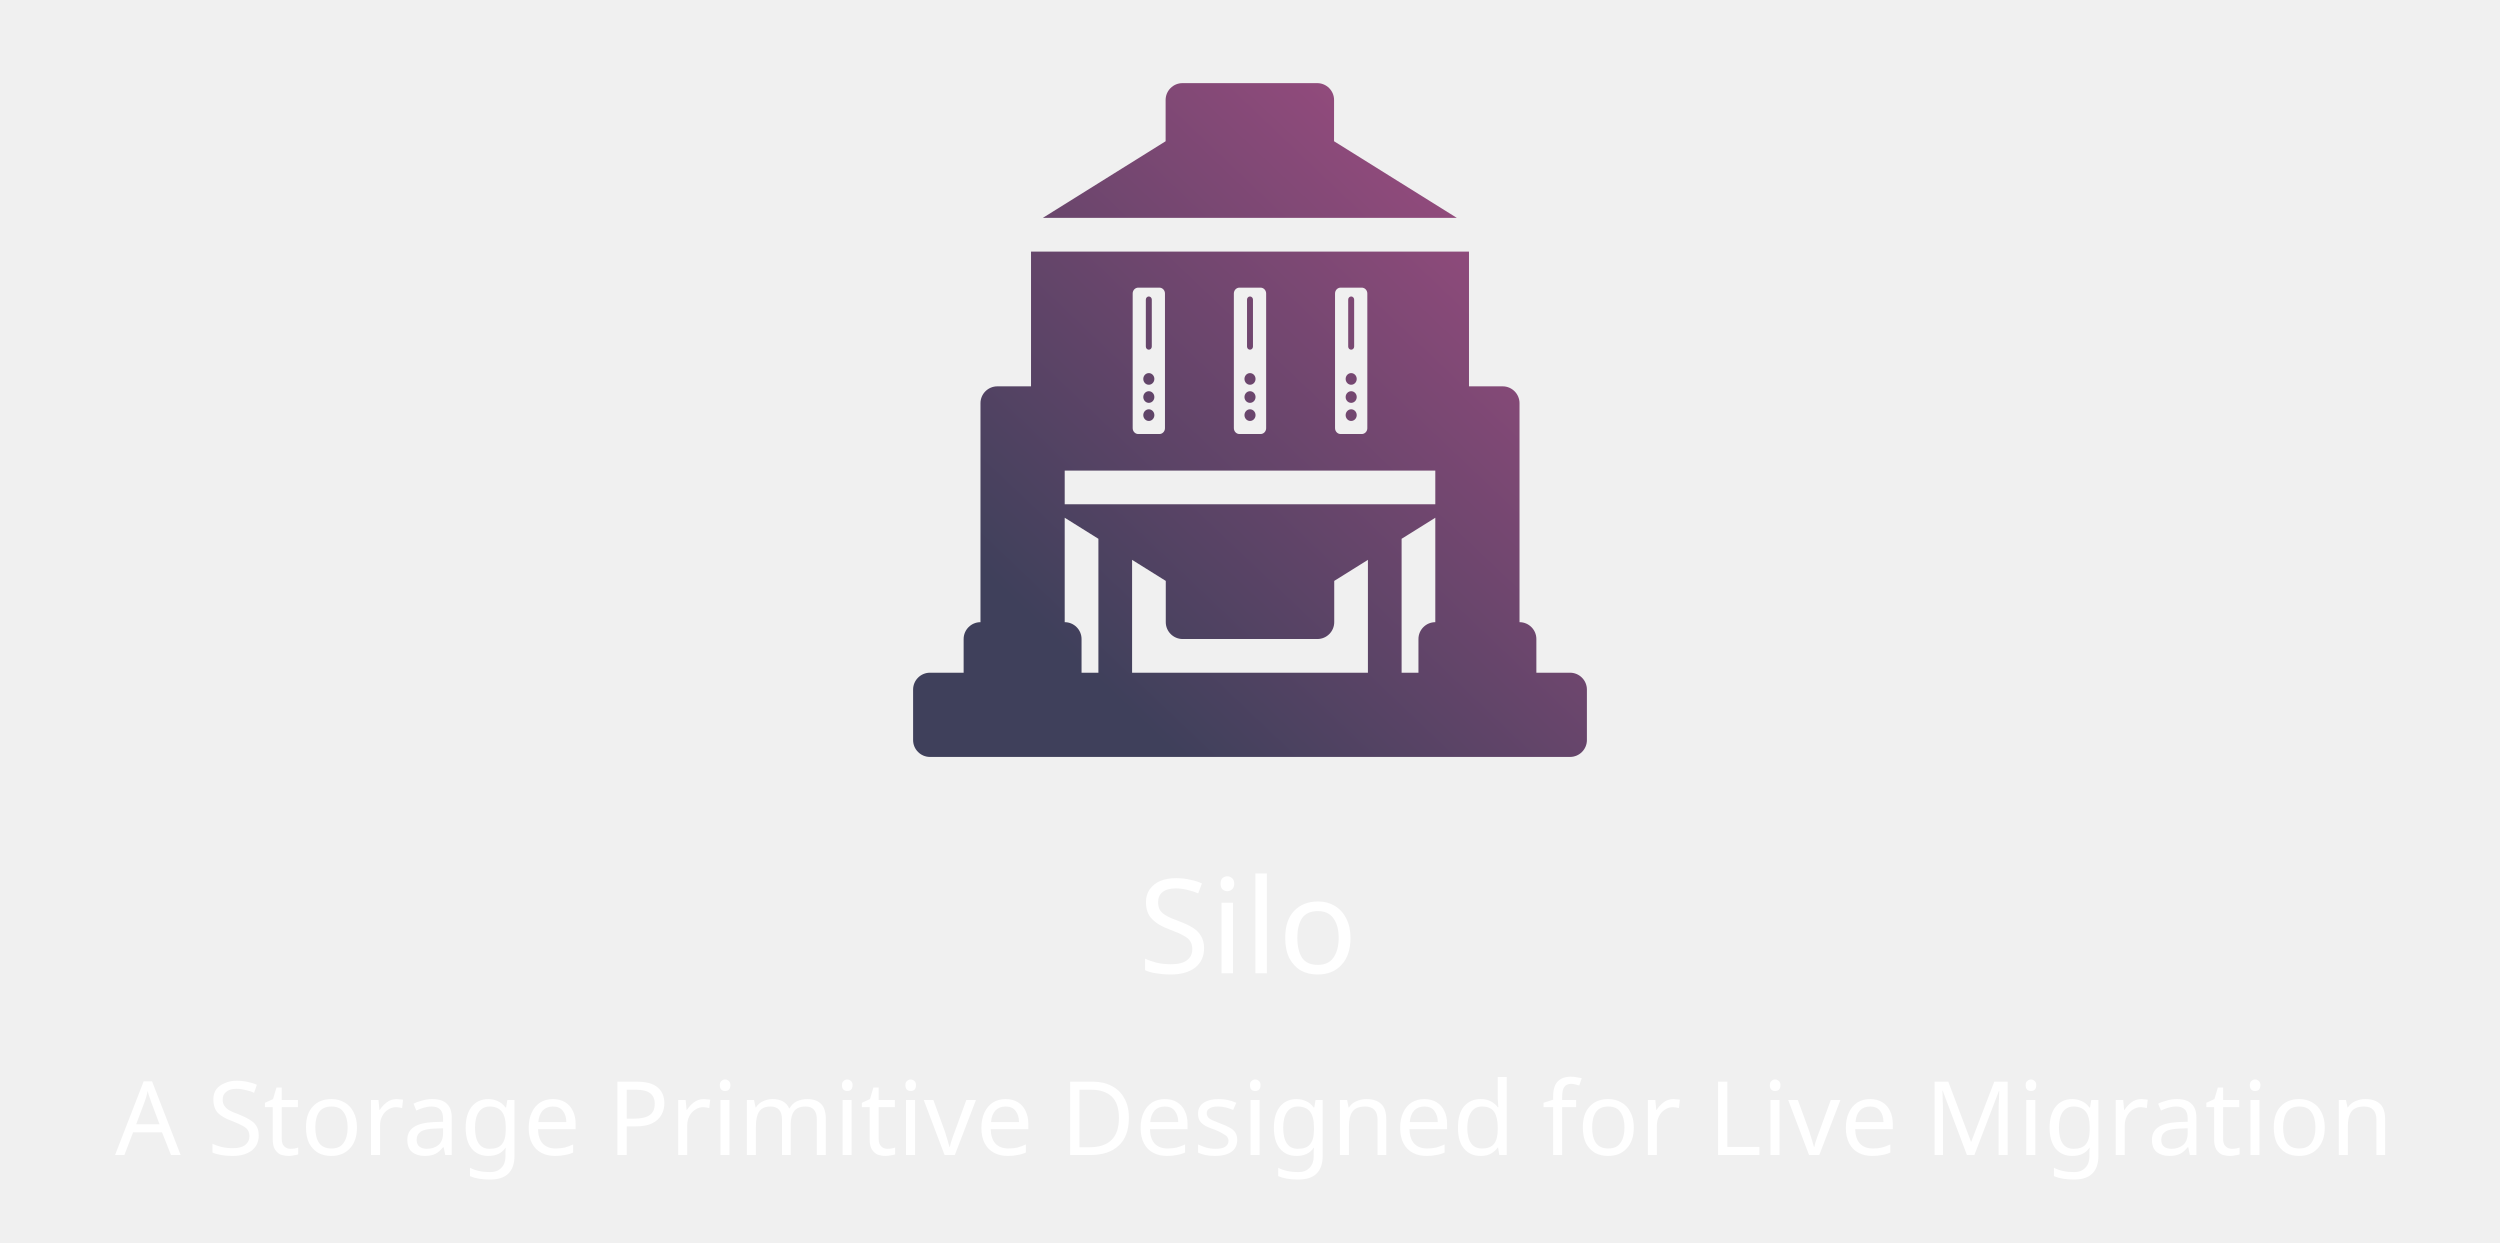
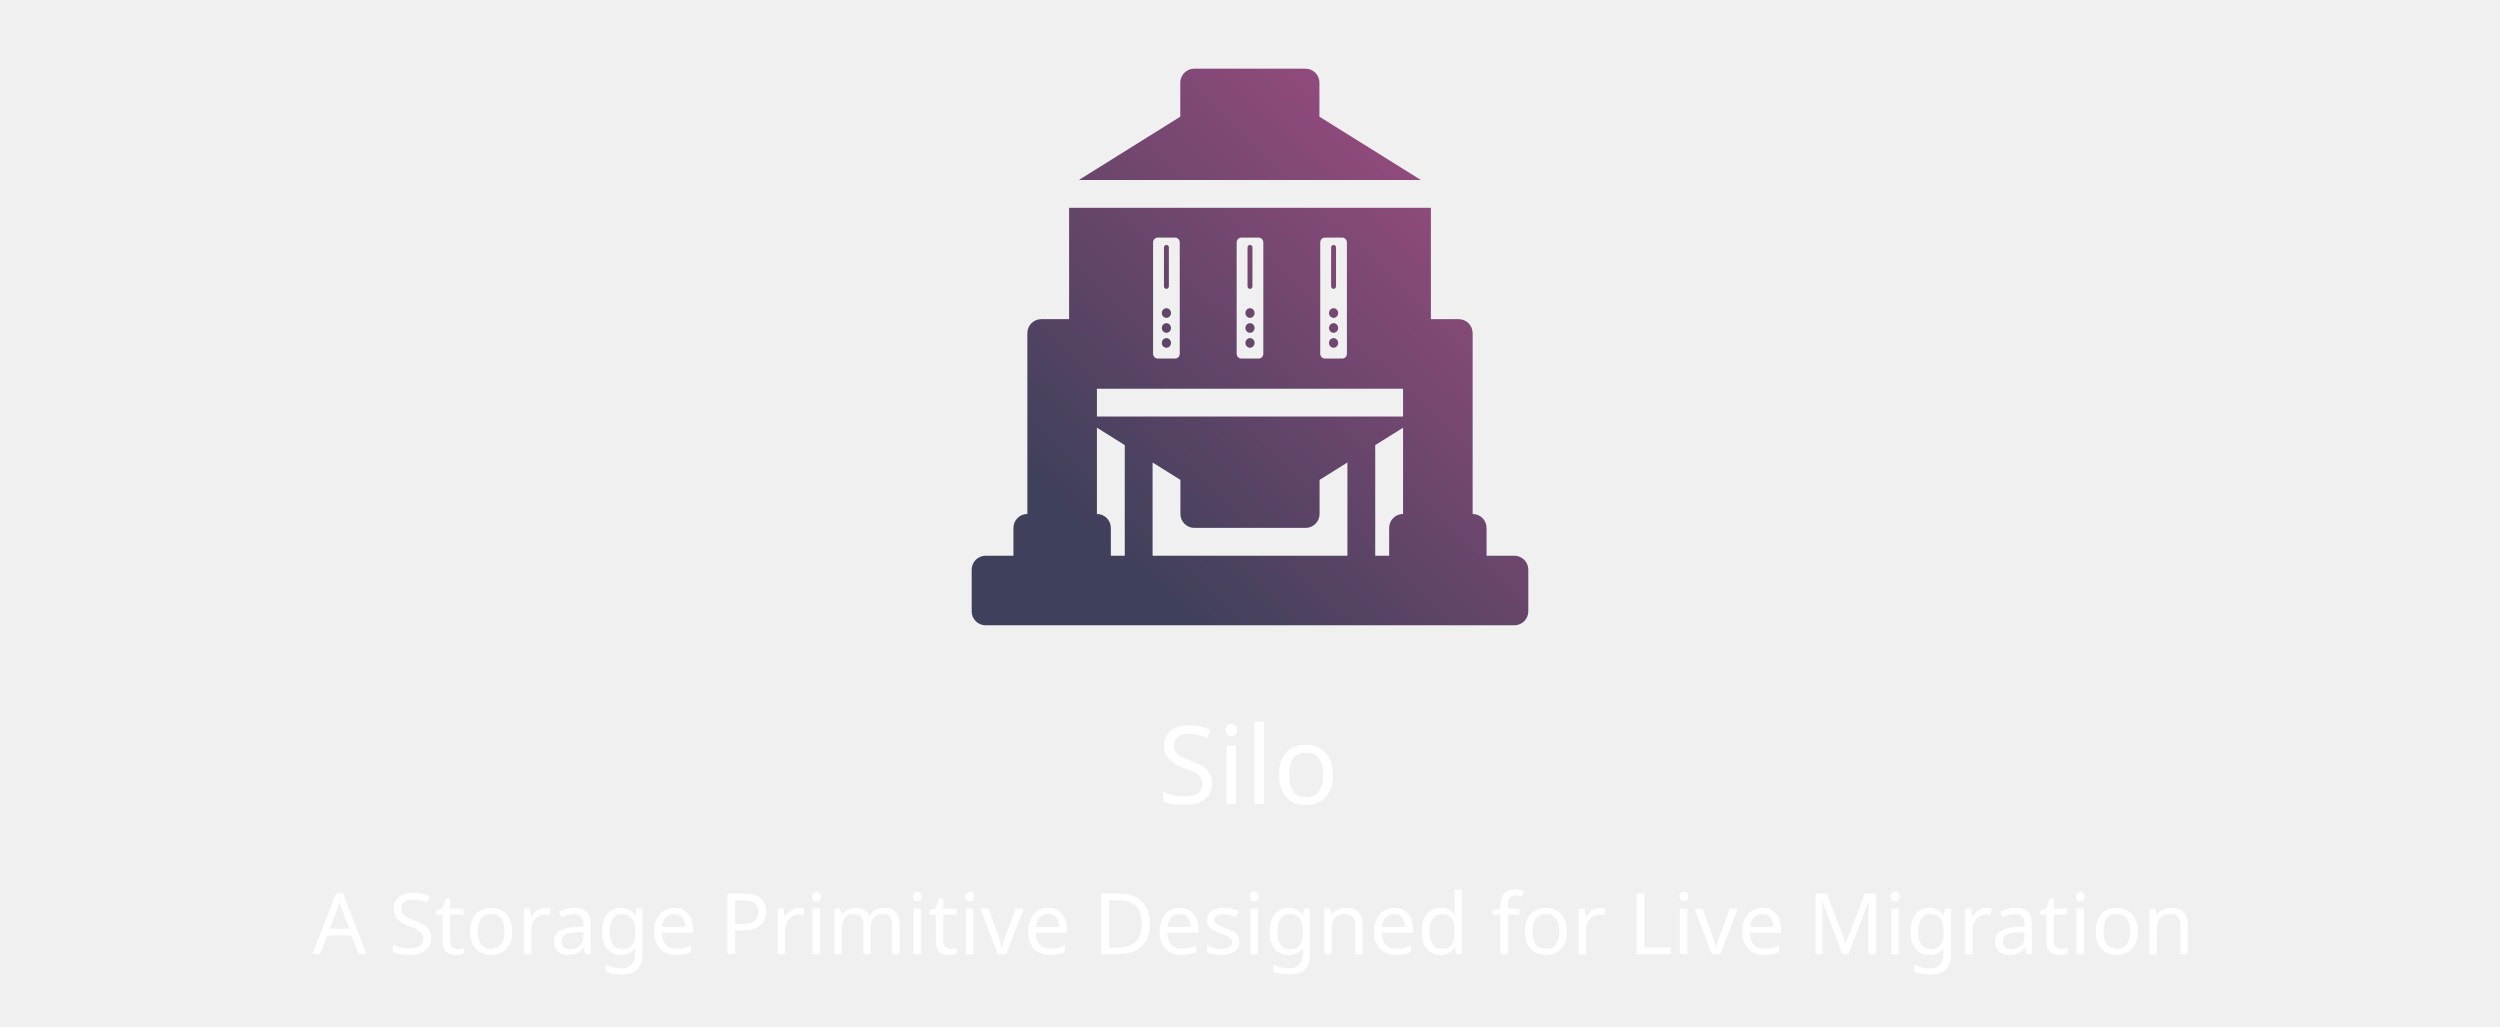
- <svg xmlns="http://www.w3.org/2000/svg" width="474.997" height="236.13" viewBox="0 0 125.676 62.476" version="1.1" id="svg1" xml:space="preserve">
+ <svg xmlns="http://www.w3.org/2000/svg" width="574.997" height="236.13" viewBox="0 0 152.135 62.476" version="1.1" id="svg1" xml:space="preserve">
  <defs id="defs1">
    <filter style="color-interpolation-filters:sRGB" id="filter13" x="-0.153" y="-0.178" width="1.306" height="1.357">
      <feFlood result="flood" in="SourceGraphic" flood-opacity="0.729" flood-color="rgb(0,0,0)" id="feFlood12" />
      <feGaussianBlur result="blur" in="SourceGraphic" stdDeviation="3" id="feGaussianBlur12" />
      <feOffset result="offset" in="blur" dx="0" dy="0" id="feOffset12" />
      <feComposite result="comp1" operator="in" in="flood" in2="offset" id="feComposite12" />
      <feComposite result="comp2" operator="over" in="SourceGraphic" in2="comp1" id="feComposite13" />
    </filter>
    <filter style="color-interpolation-filters:sRGB" id="filter20" x="-0.173" y="-0.279" width="1.345" height="1.558">
      <feFlood result="flood" in="SourceGraphic" flood-opacity="0.73" flood-color="rgb(0,0,0)" id="feFlood19" />
      <feGaussianBlur result="blur" in="SourceGraphic" stdDeviation="3" id="feGaussianBlur19" />
      <feOffset result="offset" in="blur" dx="0" dy="0" id="feOffset19" />
      <feComposite result="comp1" operator="in" in="offset" in2="flood" id="feComposite19" />
      <feComposite result="comp2" operator="over" in="SourceGraphic" in2="comp1" id="feComposite20" />
    </filter>
    <filter style="color-interpolation-filters:sRGB" id="filter46" x="-0.051" y="-0.249" width="1.102" height="1.498">
      <feFlood result="flood" in="SourceGraphic" flood-opacity="0.729" flood-color="rgb(0,0,0)" id="feFlood45" />
      <feGaussianBlur result="blur" in="SourceGraphic" stdDeviation="1.4" id="feGaussianBlur45" />
      <feOffset result="offset" in="blur" dx="0" dy="0" id="feOffset45" />
      <feComposite result="comp1" operator="in" in="flood" in2="offset" id="feComposite45" />
      <feComposite result="comp2" operator="over" in="SourceGraphic" in2="comp1" id="feComposite46" />
    </filter>
    <linearGradient id="paint0_linear_2_105" x1="66" y1="259" x2="382" y2="-73.5" gradientUnits="userSpaceOnUse">
      <stop stop-color="#3F405B" id="stop1" />
      <stop offset="1" stop-color="#C85292" id="stop2" />
    </linearGradient>
  </defs>
  <g id="layer1" transform="translate(-47.64134,-22.43695)">
-     <text xml:space="preserve" style="font-size:6.603px;font-family:'-apple-system', BlinkMacSystemFont, 'Segoe UI', 'Noto Sans', Helvetica, Arial, sans-serif, 'Apple Color Emoji', 'Segoe UI Emoji';fill:#ffffff;fill-opacity:1;stroke:none;stroke-width:6.949;paint-order:stroke markers fill" x="104.86" y="71.365" id="text1">
-       <tspan id="tspan1" style="font-style:normal;font-variant:normal;font-weight:500;font-stretch:normal;font-family:'-apple-system', BlinkMacSystemFont, 'Segoe UI', 'Noto Sans', Helvetica, Arial, sans-serif, 'Apple Color Emoji', 'Segoe UI Emoji';fill:#ffffff;fill-opacity:1;stroke:none;stroke-width:6.949" x="104.86" y="71.365">Silo</tspan>
-     </text>
-     <text xml:space="preserve" style="font-size:5.149px;font-family:'-apple-system', BlinkMacSystemFont, 'Segoe UI', 'Noto Sans', Helvetica, Arial, sans-serif, 'Apple Color Emoji', 'Segoe UI Emoji';fill:#ffffff;fill-opacity:1;stroke:none;stroke-width:5.418;paint-order:stroke markers fill" x="53.426" y="80.502" id="text2">
-       <tspan id="tspan2" style="font-style:normal;font-variant:normal;font-weight:normal;font-stretch:normal;font-family:'-apple-system', BlinkMacSystemFont, 'Segoe UI', 'Noto Sans', Helvetica, Arial, sans-serif, 'Apple Color Emoji', 'Segoe UI Emoji';fill:#ffffff;fill-opacity:1;stroke:none;stroke-width:5.418" x="53.426" y="80.502">A Storage Primitive Designed for Live Migration</tspan>
-     </text>
-     <g style="fill:none" id="g4" transform="matrix(0.1082185,0,0,0.1082185,93.54327,26.61605)">
-       <path fill-rule="evenodd" clip-rule="evenodd" d="m 273.875,140.85 h -15.65 V 78.25 H 54.775 v 62.6 h -15.65 c -4.304,0 -7.825,3.521 -7.825,7.825 V 250.4 c -4.304,0 -7.825,3.521 -7.825,7.825 v 15.65 H 7.825 C 3.521,273.875 0,277.396 0,281.7 v 23.475 C 0,309.479 3.521,313 7.825,313 h 297.35 c 4.304,0 7.825,-3.521 7.825,-7.825 V 281.7 c 0,-4.304 -3.521,-7.825 -7.825,-7.825 h -15.65 v -15.65 c 0,-4.304 -3.521,-7.825 -7.825,-7.825 V 148.675 c 0,-4.304 -3.521,-7.825 -7.825,-7.825 z M 70.425,250.4 v -48.515 l 15.65,9.781 v 62.209 H 78.25 v -15.65 c 0,-4.304 -3.521,-7.825 -7.825,-7.825 z m 125.2,-19.171 15.65,-9.781 v 52.427 h -109.55 v -52.427 l 15.65,9.781 V 250.4 c 0,4.304 3.521,7.825 7.825,7.825 h 62.6 c 4.304,0 7.825,-3.521 7.825,-7.825 z m 31.3,-19.563 15.65,-9.781 V 250.4 c -4.304,0 -7.825,3.521 -7.825,7.825 v 15.65 h -7.825 z m -156.5,-16.041 v -15.65 h 172.15 v 15.65 z M 252.588,62.6 H 60.325 60.249 L 117.3,26.996 V 7.825 C 117.3,3.521 120.821,0 125.125,0 h 62.6 c 4.303,0 7.825,3.521 7.825,7.825 l -0.013,19.171 z M 210.997,97.724 V 160.276 H 211 c 0,1.502 -1.153,2.724 -2.587,2.724 h -9.823 c -1.433,0 -2.587,-1.232 -2.587,-2.724 L 196,97.724 C 196,96.222 197.153,95 198.587,95 h 9.823 c 1.433,0 2.587,1.232 2.587,2.724 z m -8.883,2.833 v 21.811 c 0,0.811 0.616,1.457 1.383,1.457 0.77,0 1.383,-0.649 1.383,-1.457 v -21.811 c 0,-0.811 -0.633,-1.457 -1.383,-1.457 -0.753,0 -1.383,0.649 -1.383,1.457 z m 1.383,34.14 c -1.417,0 -2.57,1.225 -2.57,2.707 0,1.499 1.143,2.713 2.57,2.713 1.423,0 2.577,-1.221 2.577,-2.713 0,-1.492 -1.161,-2.707 -2.577,-2.707 z m 0,8.412 c -1.417,0 -2.57,1.214 -2.57,2.706 0,1.492 1.143,2.707 2.57,2.707 1.423,0 2.577,-1.204 2.577,-2.707 0,-1.502 -1.161,-2.706 -2.577,-2.706 z m 0,8.4 c -1.417,0 -2.57,1.226 -2.57,2.707 0,1.499 1.143,2.714 2.57,2.714 1.423,0 2.577,-1.222 2.577,-2.714 0,-1.492 -1.161,-2.707 -2.577,-2.707 z m -86.5,8.767 V 97.724 C 116.997,96.232 115.843,95 114.41,95 h -9.823 C 103.153,95 102,96.222 102,97.724 l 0.003,62.552 c 0,1.492 1.154,2.724 2.587,2.724 h 9.823 c 1.434,0 2.587,-1.222 2.587,-2.724 z m -8.883,-37.908 v -21.811 c 0,-0.808 0.63,-1.457 1.383,-1.457 0.75,0 1.383,0.646 1.383,1.457 v 21.811 c 0,0.808 -0.613,1.457 -1.383,1.457 -0.767,0 -1.383,-0.646 -1.383,-1.457 z m -1.187,15.036 c 0,-1.482 1.153,-2.707 2.57,-2.707 1.416,0 2.576,1.215 2.576,2.707 0,1.492 -1.153,2.713 -2.576,2.713 -1.427,0 -2.57,-1.214 -2.57,-2.713 z m 0,8.411 c 0,-1.492 1.153,-2.706 2.57,-2.706 1.416,0 2.576,1.204 2.576,2.706 0.001,1.503 -1.153,2.707 -2.576,2.707 -1.427,0 -2.57,-1.215 -2.57,-2.707 z m 0,8.401 c 0,-1.481 1.153,-2.707 2.57,-2.707 1.416,0 2.577,1.215 2.577,2.707 0,1.492 -1.154,2.714 -2.577,2.714 -1.427,0 -2.57,-1.215 -2.57,-2.714 z m 57.07,-56.492 V 160.276 H 164 c 0,1.502 -1.153,2.724 -2.587,2.724 h -9.823 c -1.433,0 -2.587,-1.232 -2.587,-2.724 L 149,97.724 C 149,96.222 150.153,95 151.587,95 h 9.823 c 1.433,0 2.587,1.232 2.587,2.724 z m -8.883,2.833 v 21.811 c 0,0.811 0.616,1.457 1.383,1.457 0.77,0 1.383,-0.649 1.383,-1.457 v -21.811 c 0,-0.811 -0.633,-1.457 -1.383,-1.457 -0.753,0 -1.383,0.649 -1.383,1.457 z m 1.383,34.14 c -1.417,0 -2.57,1.225 -2.57,2.707 0,1.499 1.143,2.713 2.57,2.713 1.423,0 2.577,-1.221 2.577,-2.713 0,-1.492 -1.161,-2.707 -2.577,-2.707 z m 0,8.412 c -1.417,0 -2.57,1.214 -2.57,2.706 0,1.492 1.143,2.707 2.57,2.707 1.423,0 2.577,-1.204 2.577,-2.707 0,-1.502 -1.161,-2.706 -2.577,-2.706 z m 0,8.4 c -1.417,0 -2.57,1.226 -2.57,2.707 0,1.499 1.143,2.714 2.57,2.714 1.423,0 2.577,-1.222 2.577,-2.714 0,-1.492 -1.161,-2.707 -2.577,-2.707 z" fill="url(#paint0_linear_2_105)" id="path1-3" style="fill:url(#paint0_linear_2_105)" />
+     <g id="g1" transform="translate(13.22919)">
+       <text xml:space="preserve" style="font-size:6.603px;font-family:'-apple-system', BlinkMacSystemFont, 'Segoe UI', 'Noto Sans', Helvetica, Arial, sans-serif, 'Apple Color Emoji', 'Segoe UI Emoji';fill:#ffffff;fill-opacity:1;stroke:none;stroke-width:6.949;paint-order:stroke markers fill" x="104.86" y="71.365" id="text1">
+         <tspan id="tspan1" style="font-style:normal;font-variant:normal;font-weight:500;font-stretch:normal;font-family:'-apple-system', BlinkMacSystemFont, 'Segoe UI', 'Noto Sans', Helvetica, Arial, sans-serif, 'Apple Color Emoji', 'Segoe UI Emoji';fill:#ffffff;fill-opacity:1;stroke:none;stroke-width:6.949" x="104.86" y="71.365">Silo</tspan>
+       </text>
+       <text xml:space="preserve" style="font-size:5.149px;font-family:'-apple-system', BlinkMacSystemFont, 'Segoe UI', 'Noto Sans', Helvetica, Arial, sans-serif, 'Apple Color Emoji', 'Segoe UI Emoji';fill:#ffffff;fill-opacity:1;stroke:none;stroke-width:5.418;paint-order:stroke markers fill" x="53.426" y="80.502" id="text2">
+         <tspan id="tspan2" style="font-style:normal;font-variant:normal;font-weight:normal;font-stretch:normal;font-family:'-apple-system', BlinkMacSystemFont, 'Segoe UI', 'Noto Sans', Helvetica, Arial, sans-serif, 'Apple Color Emoji', 'Segoe UI Emoji';fill:#ffffff;fill-opacity:1;stroke:none;stroke-width:5.418" x="53.426" y="80.502">A Storage Primitive Designed for Live Migration</tspan>
+       </text>
+       <g style="fill:none" id="g4" transform="matrix(0.1082185,0,0,0.1082185,93.54327,26.61605)">
+         <path fill-rule="evenodd" clip-rule="evenodd" d="m 273.875,140.85 h -15.65 V 78.25 H 54.775 v 62.6 h -15.65 c -4.304,0 -7.825,3.521 -7.825,7.825 V 250.4 c -4.304,0 -7.825,3.521 -7.825,7.825 v 15.65 H 7.825 C 3.521,273.875 0,277.396 0,281.7 v 23.475 C 0,309.479 3.521,313 7.825,313 h 297.35 c 4.304,0 7.825,-3.521 7.825,-7.825 V 281.7 c 0,-4.304 -3.521,-7.825 -7.825,-7.825 h -15.65 v -15.65 c 0,-4.304 -3.521,-7.825 -7.825,-7.825 V 148.675 c 0,-4.304 -3.521,-7.825 -7.825,-7.825 z M 70.425,250.4 v -48.515 l 15.65,9.781 v 62.209 H 78.25 v -15.65 c 0,-4.304 -3.521,-7.825 -7.825,-7.825 z m 125.2,-19.171 15.65,-9.781 v 52.427 h -109.55 v -52.427 l 15.65,9.781 V 250.4 c 0,4.304 3.521,7.825 7.825,7.825 h 62.6 c 4.304,0 7.825,-3.521 7.825,-7.825 z m 31.3,-19.563 15.65,-9.781 V 250.4 c -4.304,0 -7.825,3.521 -7.825,7.825 v 15.65 h -7.825 z m -156.5,-16.041 v -15.65 h 172.15 v 15.65 z M 252.588,62.6 H 60.325 60.249 L 117.3,26.996 V 7.825 C 117.3,3.521 120.821,0 125.125,0 h 62.6 c 4.303,0 7.825,3.521 7.825,7.825 l -0.013,19.171 z M 210.997,97.724 V 160.276 H 211 c 0,1.502 -1.153,2.724 -2.587,2.724 h -9.823 c -1.433,0 -2.587,-1.232 -2.587,-2.724 L 196,97.724 C 196,96.222 197.153,95 198.587,95 h 9.823 c 1.433,0 2.587,1.232 2.587,2.724 z m -8.883,2.833 v 21.811 c 0,0.811 0.616,1.457 1.383,1.457 0.77,0 1.383,-0.649 1.383,-1.457 v -21.811 c 0,-0.811 -0.633,-1.457 -1.383,-1.457 -0.753,0 -1.383,0.649 -1.383,1.457 z m 1.383,34.14 c -1.417,0 -2.57,1.225 -2.57,2.707 0,1.499 1.143,2.713 2.57,2.713 1.423,0 2.577,-1.221 2.577,-2.713 0,-1.492 -1.161,-2.707 -2.577,-2.707 z m 0,8.412 c -1.417,0 -2.57,1.214 -2.57,2.706 0,1.492 1.143,2.707 2.57,2.707 1.423,0 2.577,-1.204 2.577,-2.707 0,-1.502 -1.161,-2.706 -2.577,-2.706 z m 0,8.4 c -1.417,0 -2.57,1.226 -2.57,2.707 0,1.499 1.143,2.714 2.57,2.714 1.423,0 2.577,-1.222 2.577,-2.714 0,-1.492 -1.161,-2.707 -2.577,-2.707 z m -86.5,8.767 V 97.724 C 116.997,96.232 115.843,95 114.41,95 h -9.823 C 103.153,95 102,96.222 102,97.724 l 0.003,62.552 c 0,1.492 1.154,2.724 2.587,2.724 h 9.823 c 1.434,0 2.587,-1.222 2.587,-2.724 z m -8.883,-37.908 v -21.811 c 0,-0.808 0.63,-1.457 1.383,-1.457 0.75,0 1.383,0.646 1.383,1.457 v 21.811 c 0,0.808 -0.613,1.457 -1.383,1.457 -0.767,0 -1.383,-0.646 -1.383,-1.457 z m -1.187,15.036 c 0,-1.482 1.153,-2.707 2.57,-2.707 1.416,0 2.576,1.215 2.576,2.707 0,1.492 -1.153,2.713 -2.576,2.713 -1.427,0 -2.57,-1.214 -2.57,-2.713 z m 0,8.411 c 0,-1.492 1.153,-2.706 2.57,-2.706 1.416,0 2.576,1.204 2.576,2.706 0.001,1.503 -1.153,2.707 -2.576,2.707 -1.427,0 -2.57,-1.215 -2.57,-2.707 z m 0,8.401 c 0,-1.481 1.153,-2.707 2.57,-2.707 1.416,0 2.577,1.215 2.577,2.707 0,1.492 -1.154,2.714 -2.577,2.714 -1.427,0 -2.57,-1.215 -2.57,-2.714 z m 57.07,-56.492 V 160.276 H 164 c 0,1.502 -1.153,2.724 -2.587,2.724 h -9.823 c -1.433,0 -2.587,-1.232 -2.587,-2.724 L 149,97.724 C 149,96.222 150.153,95 151.587,95 h 9.823 c 1.433,0 2.587,1.232 2.587,2.724 z m -8.883,2.833 v 21.811 c 0,0.811 0.616,1.457 1.383,1.457 0.77,0 1.383,-0.649 1.383,-1.457 v -21.811 c 0,-0.811 -0.633,-1.457 -1.383,-1.457 -0.753,0 -1.383,0.649 -1.383,1.457 z m 1.383,34.14 c -1.417,0 -2.57,1.225 -2.57,2.707 0,1.499 1.143,2.713 2.57,2.713 1.423,0 2.577,-1.221 2.577,-2.713 0,-1.492 -1.161,-2.707 -2.577,-2.707 z m 0,8.412 c -1.417,0 -2.57,1.214 -2.57,2.706 0,1.492 1.143,2.707 2.57,2.707 1.423,0 2.577,-1.204 2.577,-2.707 0,-1.502 -1.161,-2.706 -2.577,-2.706 z m 0,8.4 c -1.417,0 -2.57,1.226 -2.57,2.707 0,1.499 1.143,2.714 2.57,2.714 1.423,0 2.577,-1.222 2.577,-2.714 0,-1.492 -1.161,-2.707 -2.577,-2.707 z" fill="url(#paint0_linear_2_105)" id="path1-3" style="fill:url(#paint0_linear_2_105)" />
+       </g>
    </g>
  </g>
</svg>
